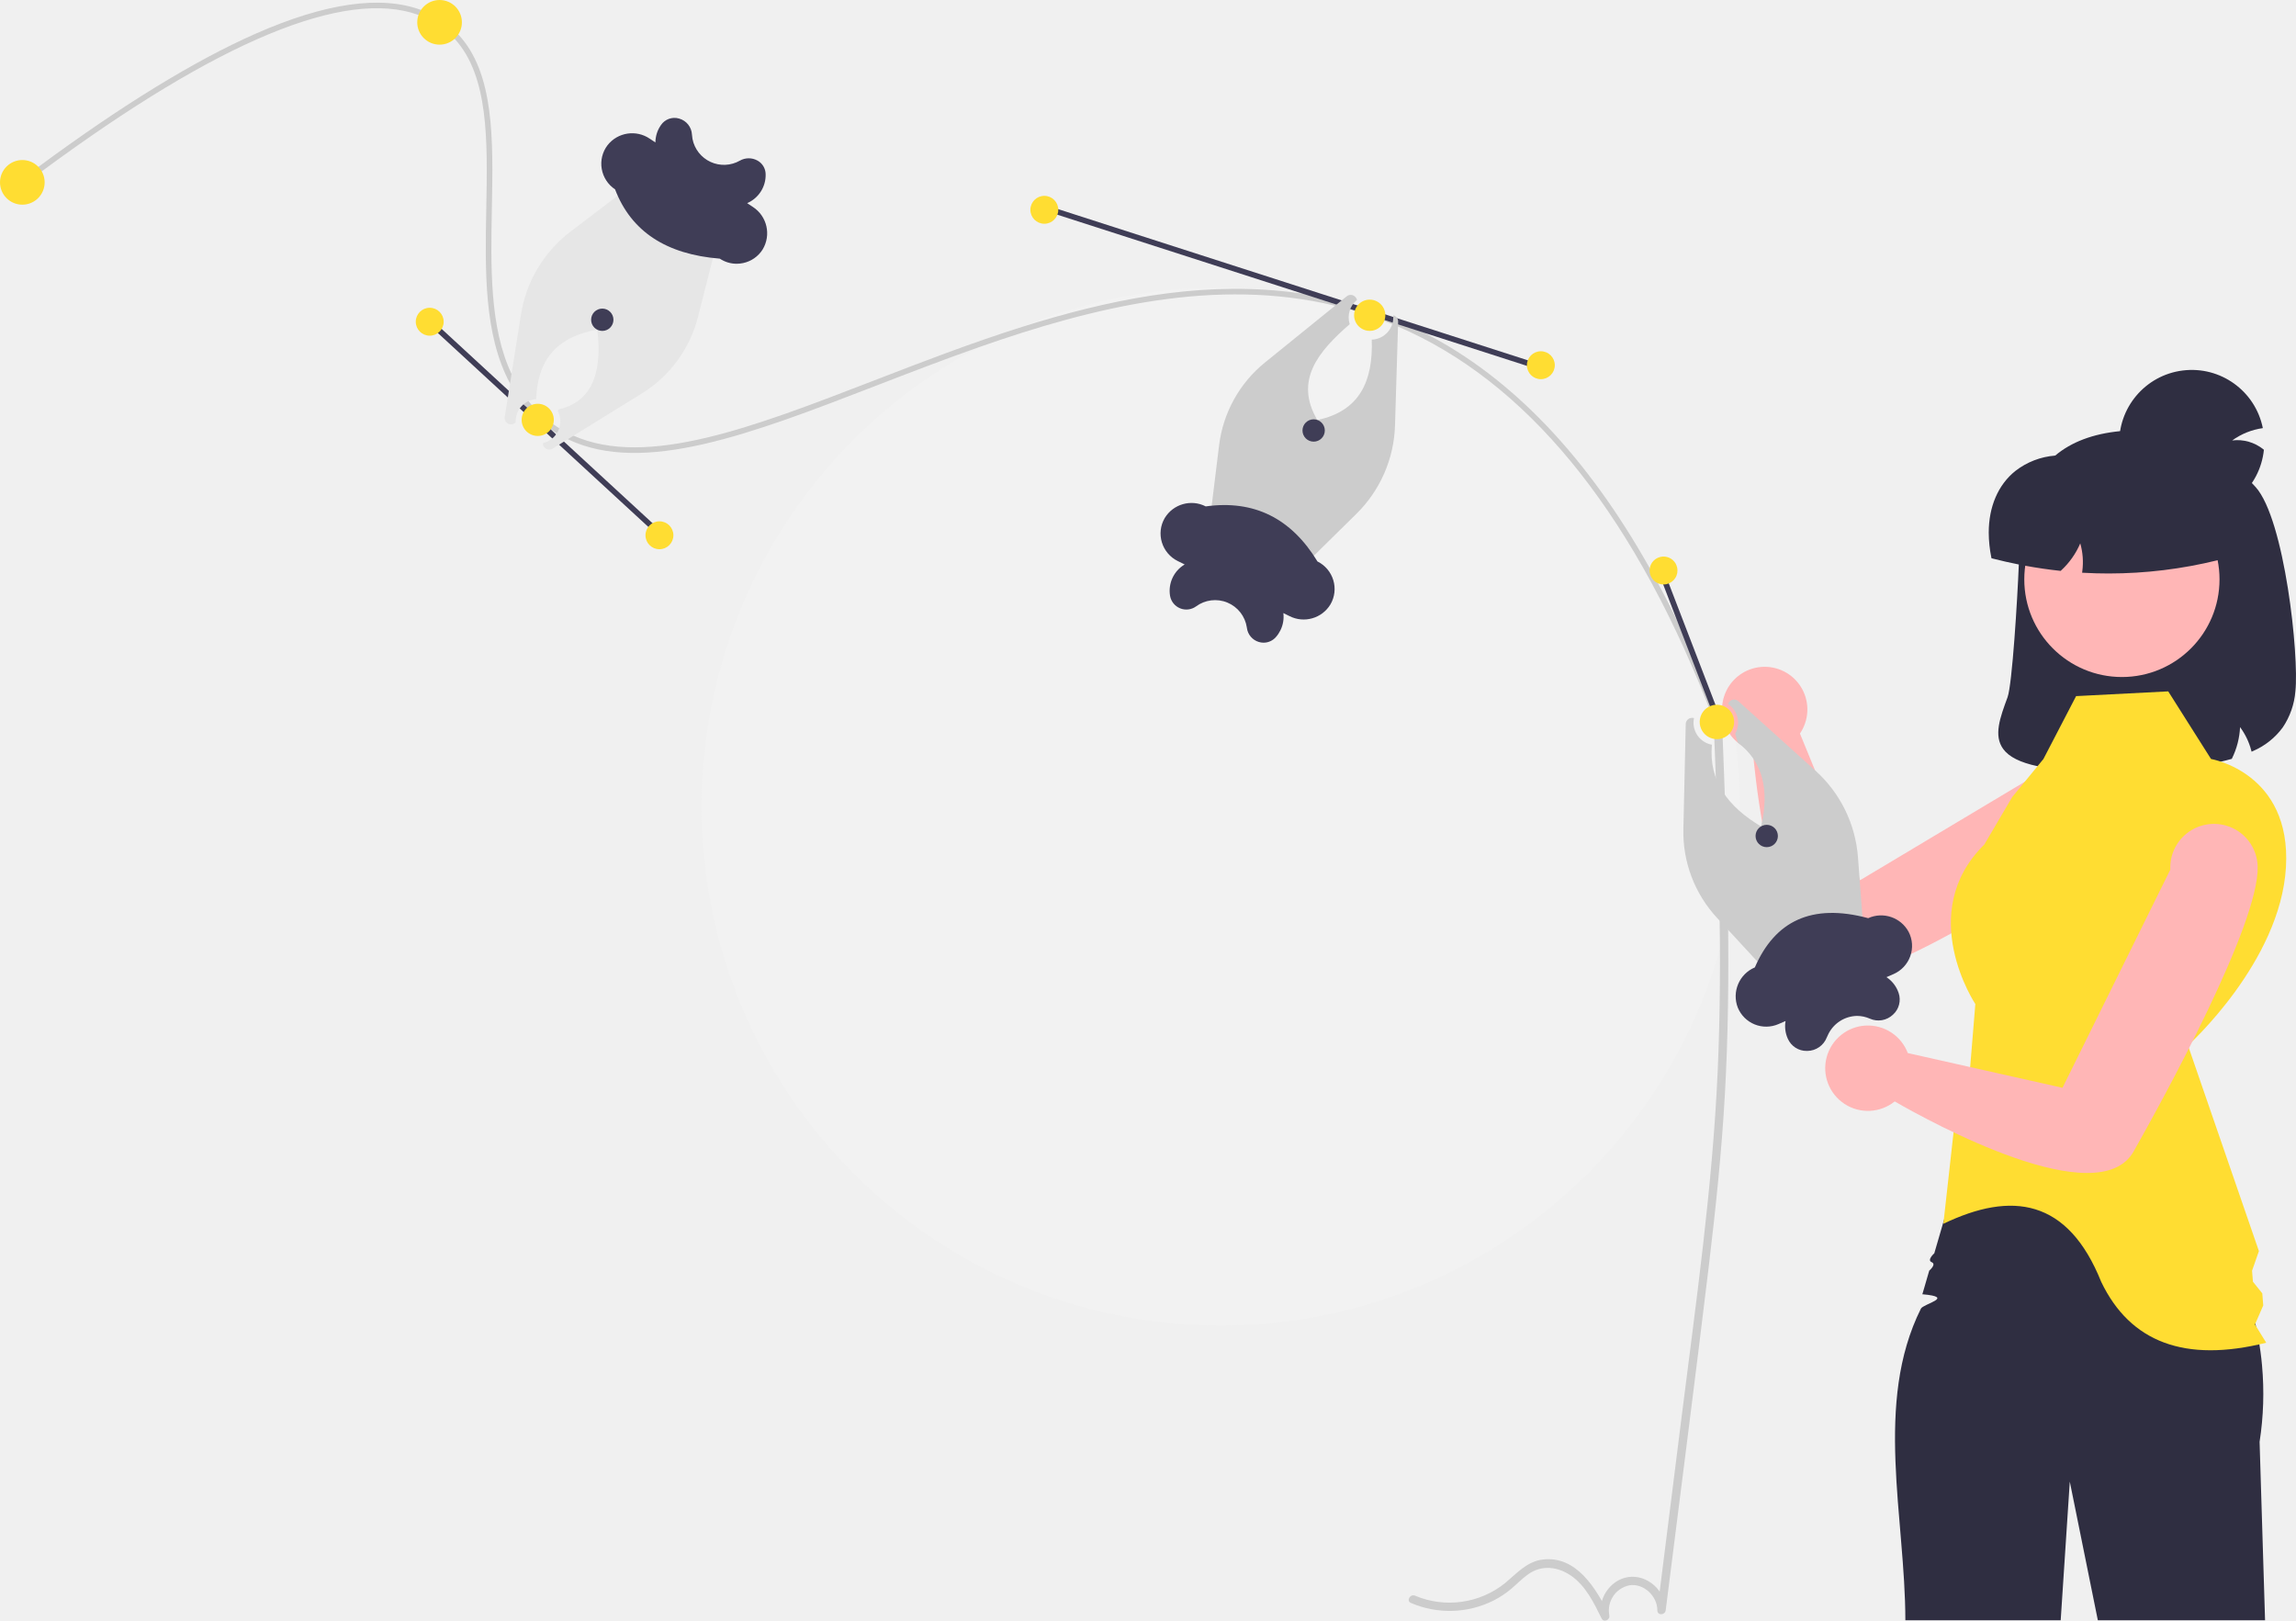
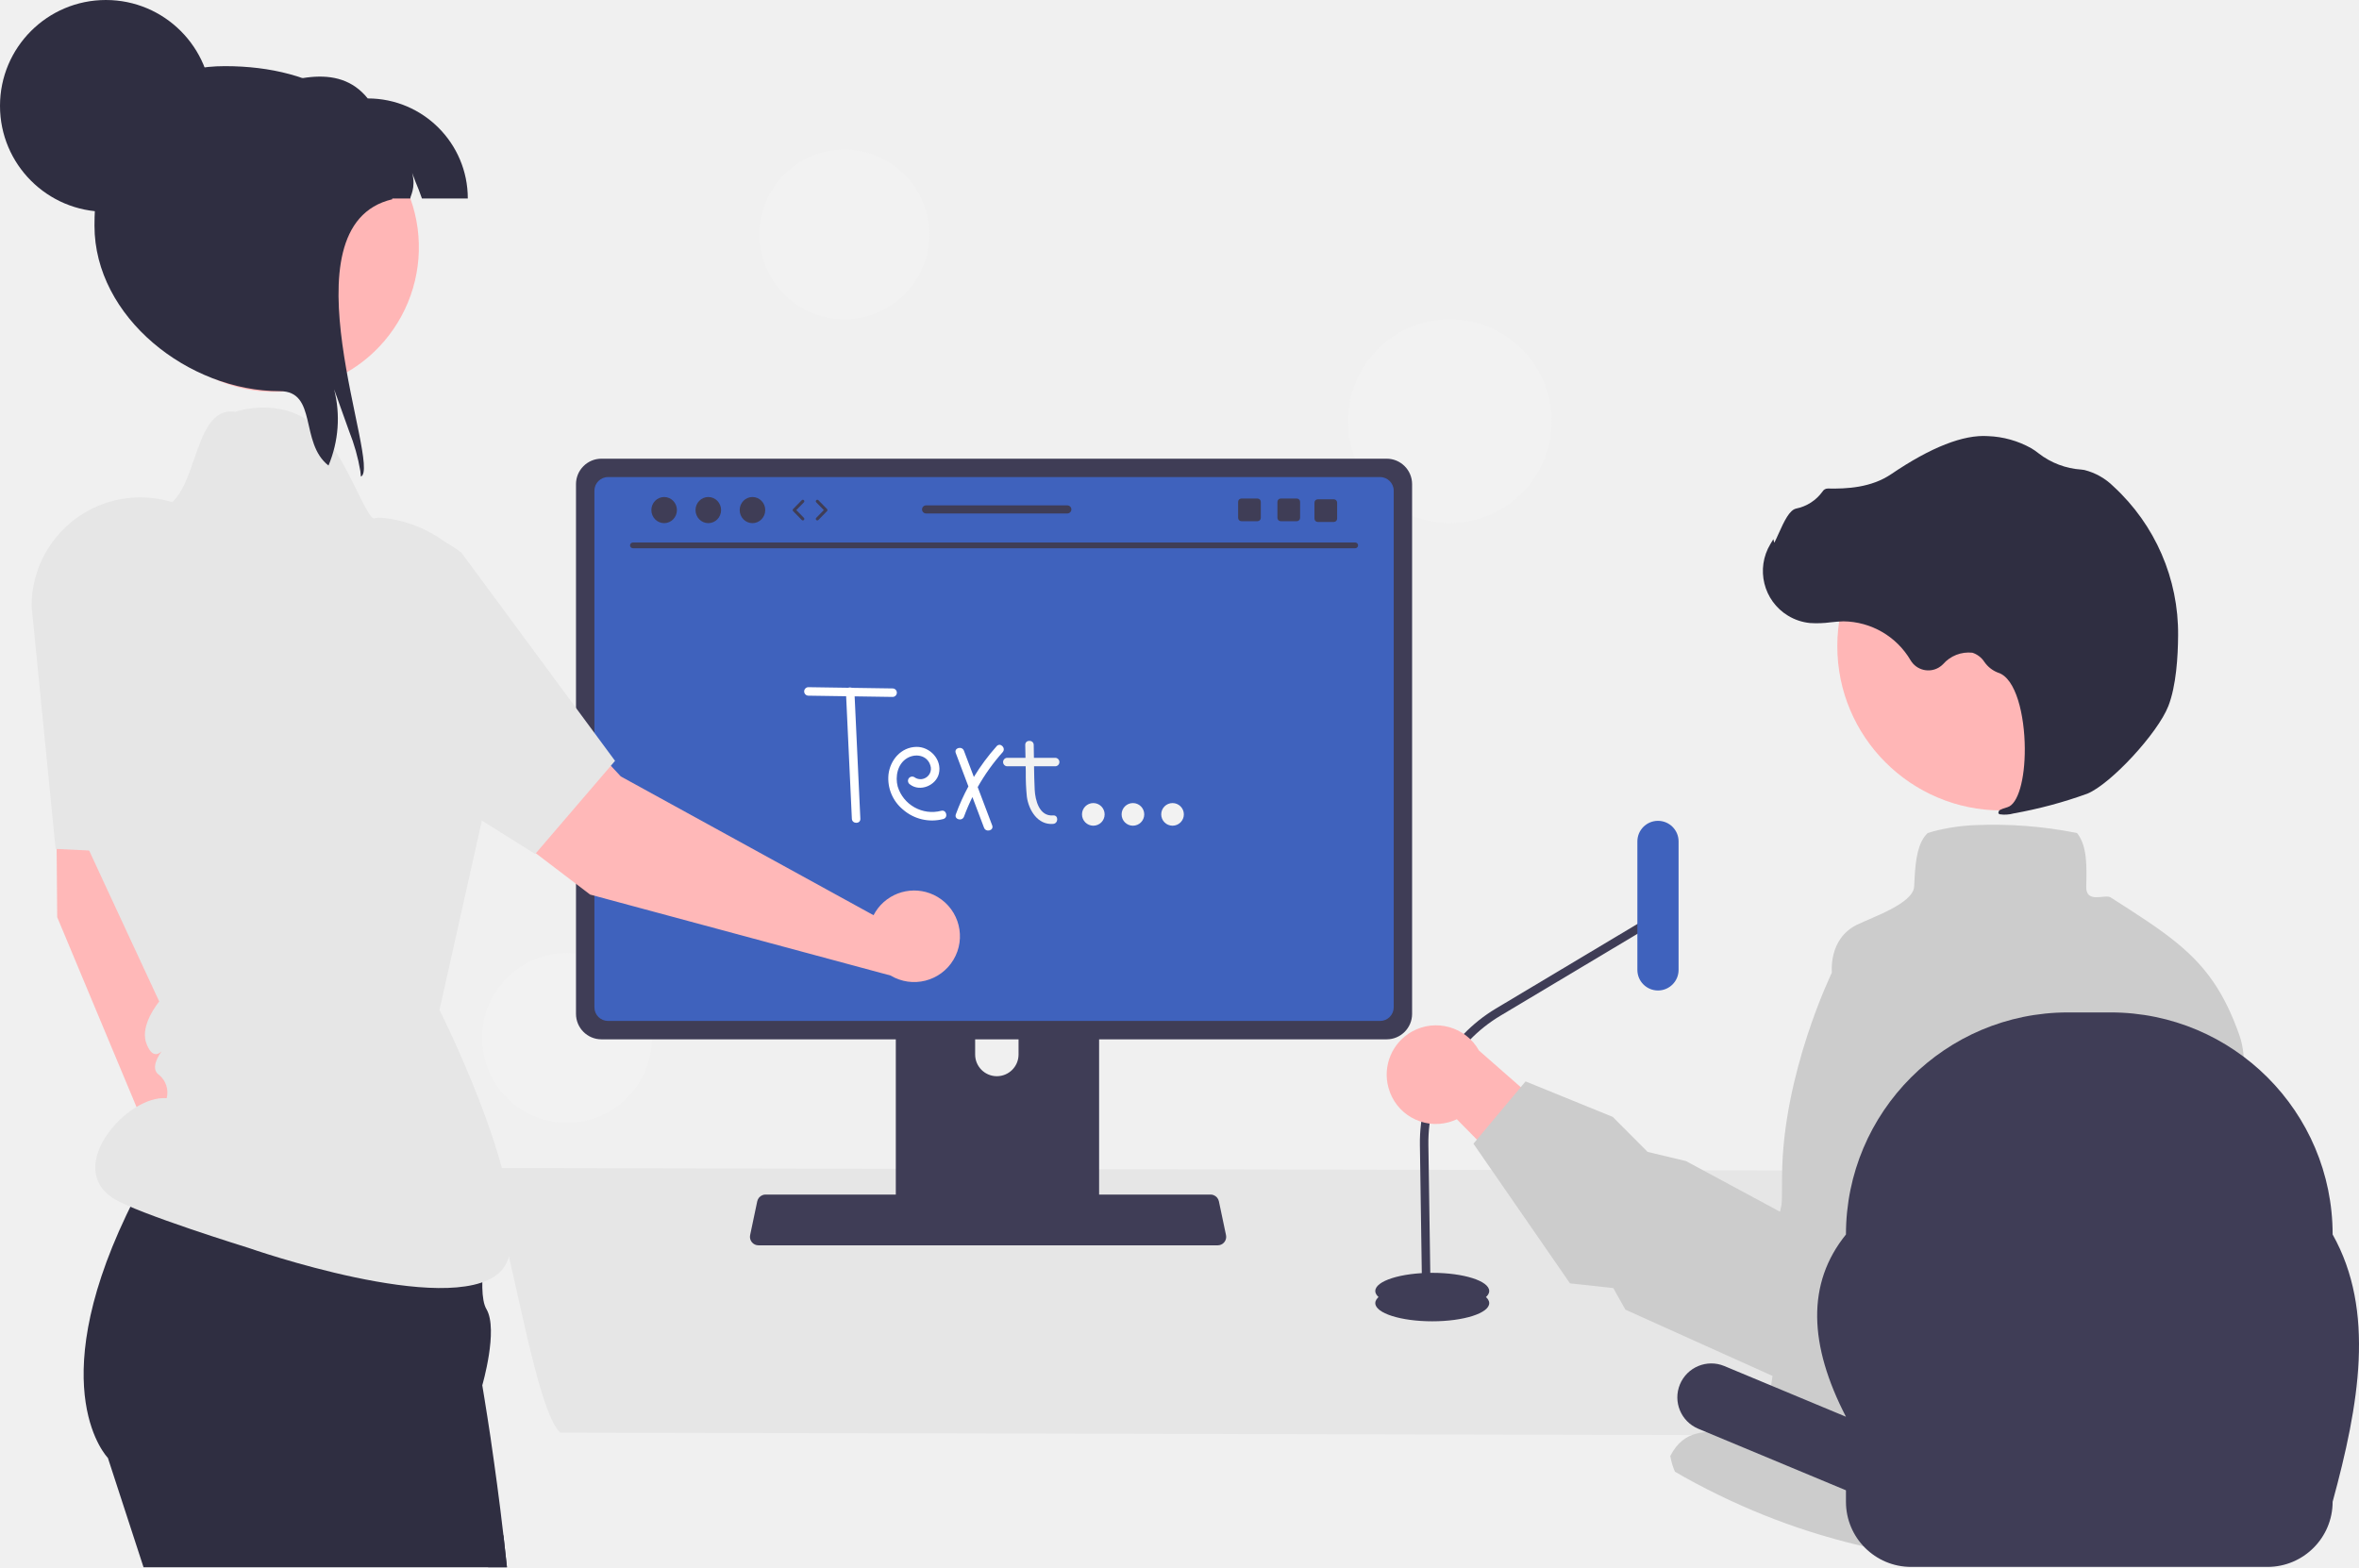
- <svg xmlns="http://www.w3.org/2000/svg" data-name="Layer 1" width="822.842" height="580.81" viewBox="0 0 822.842 580.81">
-   <path d="M812.055,448.637a186.535,186.535,0,0,1-5.05,43.22c-19.49,81.88-93.11,142.78-180.95,142.78-102.72,0-186-83.28-186-186A185.977,185.977,0,0,1,539.365,284.037c.01,0,.02-.01.03-.01q7.56-4.006,15.54-7.3a187.031,187.031,0,0,1,93.06-12.81c2.71.32,5.41.7,8.08,1.13q6.525,1.065,12.88,2.57,1.605.36,3.18.78c.21.05.41.11.62.16s.41.1.61.16h.01c.4.1.8.2,1.2.31.98.27,1.96.54,2.94.83q4.545,1.291,8.99,2.83c.47.16.93.32,1.4.48.24.09.47.17.71.26.25.08.49.17.74.26a184.001,184.001,0,0,1,19.5,8.35l-9.75-3.14c31.19,15.99,58.19,44.22,80.72,84.33a5.006,5.006,0,0,1,9.17-1.84,4.745,4.745,0,0,1,.35.67,5,5,0,0,1-2.6,6.58.498.498,0,0,1-.11.04l16.02,41.65a7.742,7.742,0,0,1,3.34.63,14.713,14.713,0,0,1,1.37-3.99c.32,1.38.62,2.77.91,4.17.1.52.21,1.03.3,1.55v.01q.825,4.125,1.44,8.33c.04.23.07.45.11.68v.01c.16,1.1.31,2.21.45,3.32q1.11,8.805,1.39,17.86C812.025,444.807,812.055,446.717,812.055,448.637Z" transform="translate(-188.5791 -159.5948)" fill="#f2f2f2" />
-   <path d="M802.769,419.308c1.622,41.519,3.247,83.105,1.373,124.645-1.86,41.252-7.729,82.209-12.871,123.143l-8.737,69.559h3c.009-6.879-6.55-12.933-13.471-11.869-6.617,1.018-11.09,8.089-9.631,14.504l2.742-1.156c-4.559-9.196-11.579-21.084-23.677-19.643-5.686.677-9.349,4.965-13.498,8.423a31.786,31.786,0,0,1-32.268,4.542c-1.753-.762-3.282,1.822-1.514,2.59a35.124,35.124,0,0,0,29.502-.801,32.89,32.89,0,0,0,6.401-4.21c2.078-1.732,3.946-3.735,6.166-5.293,4.828-3.39,10.497-2.736,15.246.489,5.329,3.619,8.278,9.82,11.052,15.416.782,1.577,3.105.442,2.742-1.156a9.216,9.216,0,0,1,7.117-10.746c5.163-.875,10.099,3.844,10.092,8.909-.003,1.986,2.766,1.859,3,0,5.184-41.273,10.559-82.527,15.506-123.829,2.439-20.363,4.576-40.771,5.718-61.253,1.157-20.743,1.385-41.528,1.125-62.299-.293-23.333-1.203-46.652-2.114-69.967-.075-1.924-3.076-1.934-3,0Z" transform="translate(-188.5791 -159.5948)" fill="#ccc" />
-   <path d="M942.955,458.867a549.218,549.218,0,0,1-55.05,35.2c-5.2,2.86-10.3,5.49-15.1,7.72-7.44,3.46-14.17,5.97-19.43,6.9l-.01.01c-.77.14-1.52.24-2.23.31-6.53.63-11.88-3.29-16.24-9.73-6.08-8.96-10.25-22.8-13.06-36.08-.561-2.62-1.061-5.21-1.51-7.74-2.1-11.69-3.15-22.03-3.58-26.91a15.159,15.159,0,0,1-5.42-2.85v-.01a9.05,9.05,0,0,1-.75-.65,14.623,14.623,0,0,1-1.51-1.64,15.116,15.116,0,0,1-3.35-9.53,15.238,15.238,0,0,1,1.65-6.9v-.01a15.293,15.293,0,1,1,26.28,15.52l5.39,13.16.01.01,15.979,38.98v.01l.17.41,59.03-35.29L922.465,434.827l1.59-.95A15.671,15.671,0,0,1,945.445,436.007h.01a15.717,15.717,0,0,1-2.5,22.86Z" transform="translate(-188.5791 -159.5948)" fill="#ffb6b6" />
-   <path d="M805.935,420.327l-1.87.7q-1.935-5.19-3.94-10.21C772.385,341.327,735.265,296.267,689.595,276.627c-.69-.3-1.38-.59-2.08-.87-.93-.39-1.87-.77-2.81-1.12-1.52-.6-3.06-1.16-4.6-1.69q-3.089-1.065-6.19-1.97c-.5-.15-1.01-.3-1.51-.43-1.79-.51-3.57-.98-5.36-1.39-42.73-10.23-86.49.43-127.65,14.87-.01,0-.02.01-.03.01-12.57,4.41-24.91,9.18-36.89,13.81-44.3,17.12-83.25,32.17-110.4,19.16-1.04-.49-2.06-1.03-3.06-1.61-1.08-.63-2.15-1.31-3.19-2.03-.13-.09-.26-.18-.38-.28-1.12-.8-2.22-1.66-3.29-2.58a45.649,45.649,0,0,1-4.47-4.42c-.27-.3-.54-.6-.8-.91-.05-.07-.11-.14-.16-.2a47.987,47.987,0,0,1-5.36-7.98c-9.38-17.4-8.94-40.4-8.51-62.8.46-24.24.91-47.29-11.35-60.7a30.456,30.456,0,0,0-5.94-5.06,33.041,33.041,0,0,0-6.99-3.48c-26.37-9.56-71.71,9.25-135.04,56.05-2.1,1.55-4.21,3.13-6.35,4.74l-1.21-1.6c2.14-1.61,4.26-3.2,6.36-4.75,29.95-22.12,56.12-38.16,77.9-47.75,24.9-10.97,44.77-13.81,59.23-8.49a35.115,35.115,0,0,1,7.2,3.6,33.53,33.53,0,0,1,6.16,5.18c12.96,13.92,12.5,37.5,12.03,62.29-.4,21.07-.82,42.68,7.05,59.37a47.314,47.314,0,0,0,6.62,10.41c.16.19.33.38.49.57a45.248,45.248,0,0,0,4.45,4.42c.93.81,1.89,1.56,2.87,2.27a39.833,39.833,0,0,0,3.55,2.31,41.251,41.251,0,0,0,4.24,2.16c26.39,11.64,64.44-3.07,107.63-19.76,17.12-6.62,34.94-13.5,53.18-19.25,30.31-9.56,61.78-15.99,93.06-12.81,2.5.24,5.01.56,7.51.95,4.51.68,9.01,1.57,13.5,2.7,1.05.26,2.09.54,3.13.83.41.1.81.22,1.22.34.4.11.81.22,1.21.34,2.06.61,4.13,1.27,6.19,1.98,1.75.61,3.5,1.25,5.23,1.92.63.25,1.27.5,1.91.77.57.23,1.15.47,1.72.71,3.2,1.36,6.37,2.83,9.49,4.44,31.19,15.99,58.19,44.22,80.72,84.33,1,1.78,2,3.59,2.98,5.43q3.465,6.435,6.77,13.26,6.555,13.47,12.51,28.44,1.364,3.39,2.68,6.87C805.155,418.257,805.545,419.287,805.935,420.327Z" transform="translate(-188.5791 -159.5948)" fill="#ccc" />
-   <circle cx="8.002" cy="65.351" r="8" fill="#ffdd32" />
-   <circle cx="157.535" cy="8.002" r="8" fill="#ffdd32" />
-   <rect x="383.404" y="256.559" width="2" height="113.719" transform="matrix(0.67755, -0.73548, 0.73548, 0.67755, -295.1392, 224.1903)" fill="#3f3d56" />
-   <circle cx="154.006" cy="115.299" r="5" fill="#ffdd32" />
-   <path d="M425.005,218.257,411.525,228.517l-18.45,14.05a46.373,46.373,0,0,0-17.8,29.79l-3.37,21.24-.54,3.4-.42,2.66-.37,2.38L369.465,309.007a2.294,2.294,0,0,0,3.931,1.947,7.971,7.971,0,0,1,7.344-8.335c.525-15.642,9.013-22.634,21.875-24.873l.13-.15-.09.18c2.057,17.201-3.125,26.098-13.92,28.56l-.27.554c.087.167.176.333.252.509a7.987,7.987,0,0,1-5.603,10.995,2.294,2.294,0,0,0,.07.622,2.317,2.317,0,0,0,3.44,1.36l2.31-1.43,1.77-1.09,1.37-.85,2.05-1.27,24.47-15.13a45.248,45.248,0,0,0,20.13-27.44l5.8-22.81,4.18-16.42Z" transform="translate(-188.5791 -159.5948)" fill="#e6e6e6" />
-   <circle cx="236.329" cy="191.83" r="5" fill="#ffdd32" />
-   <path d="M856.175,490.027l-1.15-15.39v-.01l-.58-7.73a46.39,46.39,0,0,0-15.28-31.15l-.12-.1-.01-.01-27.44-24.73a2.261,2.261,0,0,0-2.76-.25,2.186,2.186,0,0,0-.561.48,2.211,2.211,0,0,0-.416.764,7.981,7.981,0,0,1,2.584,10.65l.882,3.136v.01c9.155,6.836,11.387,17.131,8.41,30.03l.06.2-.1-.17c-11.761-6.995-18.794-16.207-17.6-29.279a7.985,7.985,0,0,1-6.42-9.532,2.19,2.19,0,0,0-.651-.099,2.06,2.06,0,0,0-.6.08,2.255,2.255,0,0,0-1.71,2.17l-.84,37.58a45.218,45.218,0,0,0,12.03,31.83l3.1,3.35,12.87,13.94L831.365,518.247l22-9.55.01-.01,4.06-1.76Z" transform="translate(-188.5791 -159.5948)" fill="#ccc" />
-   <circle cx="192.713" cy="150.47" r="5.763" fill="#ffdd32" />
-   <circle cx="215.849" cy="114.593" r="4" fill="#3f3d56" />
-   <polygon points="616.666 257.452 616.186 257.632 614.796 258.172 612.056 251.052 601.016 222.362 600.996 222.322 596.056 209.462 596.046 209.462 594.466 205.342 596.336 204.622 598.056 209.082 614.076 250.732 616.666 257.452" fill="#3f3d56" />
-   <path d="M786.745,368.637a.498.498,0,0,1-.11.04,5.035,5.035,0,0,1-2,.38h-.01a5.129,5.129,0,0,1-1.82-.4,5.005,5.005,0,0,1-2.63-2.61,4.942,4.942,0,0,1-.35-2.82,5.006,5.006,0,0,1,9.17-1.84,4.745,4.745,0,0,1,.35.67A5,5,0,0,1,786.745,368.637Z" transform="translate(-188.5791 -159.5948)" fill="#ffdd32" />
-   <path d="M809.506,420.848a.287.287,0,0,1-.039.085v.008a5.806,5.806,0,0,1-.817,1.295,6.138,6.138,0,0,1-2.305,1.743,6.2,6.2,0,0,1-3.161.478v-.008a6.154,6.154,0,0,1-4.95-3.67,6.067,6.067,0,0,1-.409-3.593,6.141,6.141,0,0,1,3.601-4.518c.108-.046.224-.093.331-.131.131-.046.262-.093.393-.131a6.421,6.421,0,0,1,1.118-.224,4.287,4.287,0,0,1,.439-.023,5.97,5.97,0,0,1,2.575.486,6.241,6.241,0,0,1,1.403.817v.008a5.173,5.173,0,0,1,.586.509v.008a6.275,6.275,0,0,1,1.272,1.881A6.12,6.12,0,0,1,809.506,420.848Z" transform="translate(-188.5791 -159.5948)" fill="#ffdd32" />
-   <circle cx="633.161" cy="299.6" r="4" fill="#3f3d56" />
-   <polygon points="552.916 130.852 552.306 132.752 547.216 131.112 520.276 122.442 510.526 119.302 501.036 116.252 499.086 115.622 496.336 114.732 485.396 111.212 483.906 110.742 478.976 109.152 467.496 105.452 466.926 105.272 378.945 76.952 373.566 75.222 374.176 73.322 379.266 74.962 480.826 107.652 484.896 108.962 486.036 109.322 488.936 110.262 497.846 113.122 499.326 113.602 500.746 114.062 547.536 129.122 552.916 130.852" fill="#3f3d56" />
-   <path d="M689.615,274.457a2.188,2.188,0,0,0-.26-.77l-.03-.03a2.23,2.23,0,0,0-1.27-1.01.599.599,0,0,0-.18-.04h-.002a7.981,7.981,0,0,1-7.684,8.705l-.004.006c.534,14.78-4.298,25.598-19.46,28.79l-.12.17.06-.19c-8.308-14.153.343-24.53,11.627-34.32a8,8,0,0,1,2.604-8.672l-0-.008a2.286,2.286,0,0,0-.94-1.38,2.252,2.252,0,0,0-2.76.09l-1.79,1.45-.4.32-.05.05-1.4,1.13-.51.41-25.07,20.3a45.231,45.231,0,0,0-16.5,29.75L622.605,342.577l-2.07,16.82,25.49,12.56,12.08-11.89,16.52-16.27a46.377,46.377,0,0,0,13.9-31.8l1.07-35.37.02-.78.03-.94A3.187,3.187,0,0,0,689.615,274.457Z" transform="translate(-188.5791 -159.5948)" fill="#ccc" />
-   <circle cx="374.27" cy="75.188" r="5" fill="#ffdd32" />
-   <circle cx="552.211" cy="130.884" r="5" fill="#ffdd32" />
-   <circle cx="470.787" cy="154.274" r="4" fill="#3f3d56" />
-   <path d="M996.965,334.157c-.45-.5-.9-.98-1.36-1.46C984.295,320.807,969.515,313.757,955.715,313.757q-3.84,0-7.35.35-14.535,1.425-23.25,8.76-12.87,10.83-12.9,34.39c0,.87-.05,2.49-.13,4.64-.51,12.53-2.37,43.06-4.04,47.58-2.71,7.36-5.06,13.72-1.56,18.53,2.04,2.81,6.05,4.85,12.31,6.17,1.15.25,2.37.47,3.67.65a139.91,139.91,0,0,0,20.27,1.2c.89,0,1.78,0,2.71-.02h.01c3.21-.02,6.64-.11,10.28-.25,8.51-.33,19.18-1,28.76-3.21h.01c1.25-.28,2.48-.6,3.68-.94l.22-.06.1-.2a28.291,28.291,0,0,0,2.87-11.17,24.5,24.5,0,0,1,3.98,8.24l.15.57.54-.25a25.871,25.871,0,0,0,10.62-8.44,27.051,27.051,0,0,0,4.54-12.99C1012.575,394.687,1007.385,345.777,996.965,334.157Z" transform="translate(-188.5791 -159.5948)" fill="#2f2e41" />
-   <path d="M1000.333,740.254h-59.93l-10.05-49.69-3.26,49.69h-55.67c-.029-36.827-11.285-77.843,5.572-111.671.877-1.76,12.481-4.14.518-5.159l.69-2.35,1.09-3.76.69-2.36s2.696-2.254.879-3.019.926-3.179.926-3.179l9.715-33.363.91-3.14h69.37a101.545,101.545,0,0,1,11.01,12.16c1.13,1.44,2.31,3,3.52,4.68.84,1.19,1.71,2.44,2.58,3.75a125.997,125.997,0,0,1,17.1,37.6v.01q.915,3.435,1.62,7.03v.01c.42,2.13.79,4.29,1.08,6.5.22,1.61.41,3.24.55,4.89a112.103,112.103,0,0,1-.87,27.42Z" transform="translate(-188.5791 -159.5948)" fill="#2f2e41" />
-   <path d="M932.614,409.065l33.016-1.701,15.335,24.231s28.853,4.824,26.853,38.824-35.106,63.835-35.106,63.835l25.415,73.706L995.67,614.983l.315,3.943,3.353,4.176.345,4.319-2.971,6.833,4.04,6.543c-29.084,7.26-48.709-.128-59.125-21.781-11.938-29.795-32.044-32.636-56.583-20.845l3.668-32.917,4.531-6.076-2.531-7.924,3.805-7.622,1.984-24.211s-21.704-32.607,3.212-57.167l10-17,11.189-13.651Z" transform="translate(-188.5791 -159.5948)" fill="#ffdd32" />
-   <circle cx="760.449" cy="207.644" r="34.984" fill="#ffb6b6" />
-   <path d="M972.015,323.757h-34.25a40.207,40.207,0,0,0-12.65-.89,26.552,26.552,0,0,0-14.3,5.53c-6.13,4.92-9.51,12.76-9.51,22.08a45.714,45.714,0,0,0,.92,8.87l.06.31.3.08q4.739,1.215,9.5,2.16c.76.15,1.53.3,2.3.44,4.16.77,8.32,1.38,12.45,1.82l.229.03.17-.15a28.326,28.326,0,0,0,6.87-9.71,24.425,24.425,0,0,1,.73,9.97l-.07.54.54.03q4.515.255,9.04.25a163.34,163.34,0,0,0,38.99-4.75c.84-.2,1.67-.41,2.5-.63l.38-.1V337.957A14.216,14.216,0,0,0,972.015,323.757Z" transform="translate(-188.5791 -159.5948)" fill="#2f2e41" />
-   <path d="M999.915,320.791a25.99,25.99,0,1,1-.38-7.77,24.673,24.673,0,0,0-10.99,4.42,14.92,14.92,0,0,1,11.19,3.19C999.795,320.681,999.855,320.731,999.915,320.791Z" transform="translate(-188.5791 -159.5948)" fill="#2f2e41" />
-   <path d="M452.577,254.117a10.913,10.913,0,0,1-6.045-1.831c-19.193-1.529-31.763-9.744-37.527-24.833a11.042,11.042,0,0,1-4.774-7.332,10.914,10.914,0,0,1,2.095-8.509,11.212,11.212,0,0,1,15.121-2.308l2.024,1.34a10.862,10.862,0,0,1,1.821-5.99l.144-.212a5.835,5.835,0,0,1,6.523-2.358,6.291,6.291,0,0,1,4.607,5.774,12.042,12.042,0,0,0,.188,1.523,11.493,11.493,0,0,0,16.971,7.789,6.429,6.429,0,0,1,6.274-.057,5.646,5.646,0,0,1,2.969,4.815,10.974,10.974,0,0,1-6.619,10.472l2.034,1.347a11.234,11.234,0,0,1,3.505,15.264,10.923,10.923,0,0,1-6.992,4.859A11.084,11.084,0,0,1,452.577,254.117Z" transform="translate(-188.5791 -159.5948)" fill="#3f3d56" />
-   <path d="M641.437,389.918a5.936,5.936,0,0,1-1.74-.263,6.05,6.05,0,0,1-4.257-5.058l-.019-.135a11.498,11.498,0,0,0-18.212-7.54,5.926,5.926,0,0,1-9.301-3.774,10.977,10.977,0,0,1,5.235-11.267l-2.5-1.232a11.038,11.038,0,0,1-5.662-6.668,10.915,10.915,0,0,1,1.002-8.707,11.209,11.209,0,0,1,14.708-4.199c17.385-2.414,30.666,4.311,40.042,19.732a11.039,11.039,0,0,1,5.663,6.668,10.915,10.915,0,0,1-1.003,8.706,11.21,11.21,0,0,1-14.707,4.2l-2.178-1.073a10.852,10.852,0,0,1-1.049,6.172,10.982,10.982,0,0,1-1.633,2.437A5.848,5.848,0,0,1,641.437,389.918Z" transform="translate(-188.5791 -159.5948)" fill="#3f3d56" />
-   <path d="M836.094,536.223a7.334,7.334,0,0,1-6.787-4.355l-.067-.151a10.855,10.855,0,0,1-.753-6.217l-2.557,1.111a11.001,11.001,0,0,1-14.553-5.896,11.236,11.236,0,0,1,6.104-14.422c7.163-16.539,20.293-23.108,40.623-17.652a11.217,11.217,0,0,1,14.489,4.9h0a10.913,10.913,0,0,1,.584,8.743,11.044,11.044,0,0,1-5.976,6.391l-2.556,1.11a10.858,10.858,0,0,1,4.03,4.791q.184.423.33.853a7.304,7.304,0,0,1-2.052,7.826,7.579,7.579,0,0,1-8.282,1.39,11.379,11.379,0,0,0-4.564-.974h-.057A11.725,11.725,0,0,0,843.88,530.068a11.869,11.869,0,0,0-.604,1.294,7.589,7.589,0,0,1-6.982,4.859C836.227,536.222,836.16,536.223,836.094,536.223Z" transform="translate(-188.5791 -159.5948)" fill="#3f3d56" />
-   <path d="M986.385,455.473A15.666,15.666,0,0,0,966.377,471.25l-38.638,78.185-55.437-12.448a15.297,15.297,0,1,0-4.7,17.334c13.188,7.594,72.962,40.353,85.647,17.895,10.663-18.877,45.048-81.415,44.437-102.149A15.668,15.668,0,0,0,986.385,455.473Z" transform="translate(-188.5791 -159.5948)" fill="#ffb6b6" />
-   <circle cx="490.881" cy="112.98" r="5.595" fill="#ffdd32" />
+ <svg xmlns="http://www.w3.org/2000/svg" width="833.723" height="554" viewBox="0 0 833.723 554">
+   <circle cx="512.401" cy="148.87" r="36" fill="#f2f2f2" />
+   <circle cx="298.401" cy="82.87" r="30" fill="#f2f2f2" />
+   <circle cx="200.401" cy="366.87" r="30" fill="#f2f2f2" />
+   <path d="M169.909,412.87c8.69,10.3,18.09,84.556,28.12,93.536l470.58,1c10.03-8.98,19.43-83.236,28.12-93.536l-526.82-1Z" fill="#e6e6e6" />
+   <path d="M316.599,325.646v102.56h71.85v-102.56c.003-1.514-.983-2.853-2.43-3.3-.332-.11-.68-.164-1.03-.16h-64.92c-1.913-.004-3.466,1.544-3.47,3.457v.003Zm28.04,35.24c.039-4.236,3.505-7.638,7.741-7.599,4.181,.039,7.561,3.418,7.599,7.599v11.9c-.02,4.236-3.47,7.654-7.706,7.634-4.208-.02-7.614-3.426-7.634-7.634v-11.9Z" fill="#3f3d56" />
+   <path d="M203.569,171.126v187.26c.004,4.969,4.031,8.996,9,9H490.069c4.969-.004,8.996-4.031,9-9V171.126c-.012-4.964-4.036-8.984-9-8.99H212.569c-4.964,.006-8.988,4.026-9,8.99Z" fill="#3f3d56" />
+   <path d="M210.079,173.456v182.62c.005,2.655,2.155,4.805,4.81,4.81H487.759c2.655-.005,4.805-2.155,4.81-4.81V173.456c-0-2.658-2.152-4.814-4.81-4.82H214.889c-2.658,.006-4.81,2.162-4.81,4.82Z" fill="#3f62bd" />
+   <path d="M265.719,439.086c.563,.706,1.418,1.115,2.32,1.11h162.34c1.65-.002,2.986-1.341,2.984-2.991-0-.205-.022-.409-.064-.609l-2.52-11.97c-.212-.992-.912-1.809-1.86-2.17-.338-.133-.697-.2-1.06-.2h-157.31c-.363-0-.722,.068-1.06,.2-.948,.361-1.648,1.178-1.86,2.17l-2.52,11.97c-.182,.88,.042,1.794,.61,2.49Z" fill="#3f3d56" />
+   <path d="M223.662,193.792h255.323c.561-.012,1.005-.477,.993-1.037-.012-.544-.45-.981-.993-.993H223.662c-.561,.012-1.005,.477-.993,1.037,.012,.544,.45,.981,.993,.993Z" fill="#3f3d56" />
+   <path d="M795.943,392.196c-.02-.05-.03-.09-.05-.13-.386-1.04-.837-2.056-1.35-3.04-2.91-5.47,.17-13.87-3.11-23.15-5.3-15.04-11.76-23.91-21.23-31.86-.28-.24-.56-.47-.85-.71l-.01-.01c-6.32-5.19-13.94-10.04-23.4-16.08-1.97-1.26-8.78,2.38-8.62-3.86,.18-6.93,.37-14.11-3.03-18.59l-.22-.29-.35-.09c-11.657-2.306-23.547-3.222-35.42-2.73h-.01c-5.041,.187-10.047,.922-14.93,2.19-.36,.1-.72,.2-1.07,.32-.27,.07-.54,.16-.81,.25l-.22,.08-.17,.16c-3.29,3.29-4.05,9.19-4.41,15.34v.01c-.07,1.12-.13,2.24-.18,3.36-.28,5.98-14.71,10.81-20.21,13.52-10.33,5.1-8.772,16.984-8.892,16.984,0,0-17.368,35.656-17.578,71.766-.01,2.01-.023,4.03-.04,6.06-.12,16.82-.44,33.93-1.7,49.52-.55,6.7-1.26,13.11-2.21,19.1-4.62,29.17-25.55,4.95-35.56,24.36,.329,1.909,.883,3.772,1.65,5.55,1.15,.68,2.33,1.34,3.5,2,5.19,2.89,10.477,5.587,15.86,8.09,.3,.14,.6,.28,.9,.41,9.874,4.569,20.052,8.451,30.46,11.62,2.03,.62,4.06,1.21,6.11,1.77,18.134,5.006,36.806,7.803,55.61,8.33,.076-.009,.153-.012,.23-.01,22.239-.615,44.332-3.799,65.84-9.49,.3-.08,.6-.16,.9-.24,1.41-.38,2.81-.76,4.21-1.16,12.378-3.522,24.505-7.872,36.3-13.02,.012,.439,.055,.877,.13,1.31,.01,.141,.03,.282,.06,.42,.02-.16,.04-.32,.05-.48,.06-.47,.11-.95,.16-1.43,6.12-59.68-6.59-110.35-16.34-136.15Z" fill="#ccc" />
+   <circle cx="707.419" cy="228.403" r="58.071" fill="#ffb6b6" />
+   <path d="M711.718,287.52c8.854-1.582,17.556-3.917,26.012-6.98,8.303-3.442,24.882-21.382,28.612-30.961h0c2.771-7.117,3.405-17.511,3.449-24.976,.187-19.993-8.113-39.127-22.837-52.652-2.85-2.836-6.413-4.848-10.313-5.825-.341-.062-.688-.108-1.036-.138-5.475-.356-10.718-2.34-15.057-5.697-.848-.685-1.744-1.308-2.682-1.864-4.672-2.605-9.895-4.066-15.24-4.266-8.683-.601-20.198,3.918-34.226,13.437-7.047,4.783-15.686,5.232-22.427,5.088-.766,.001-1.474,.409-1.859,1.071-2.248,3.119-5.594,5.272-9.365,6.025-2.292,.552-4.094,4.225-6.212,8.97-.481,1.077-1.041,2.334-1.47,3.116l-.327-1.278-1.027,1.696c-5.283,8.725-2.492,20.081,6.234,25.364,2.345,1.42,4.977,2.3,7.704,2.576,2.446,.166,4.902,.081,7.331-.252,1.481-.153,3.012-.31,4.504-.341,9.794,.094,18.818,5.326,23.765,13.779,2.056,3.456,6.525,4.591,9.981,2.535,.543-.323,1.041-.715,1.483-1.167,2.587-2.969,6.464-4.484,10.379-4.056,1.742,.568,3.236,1.717,4.231,3.255,1.176,1.701,2.833,3.012,4.758,3.768,6.447,1.879,9.457,15.181,9.526,26.746,.066,11.147-2.428,19.706-6.065,20.814-2.8,.852-3.087,1.119-3.196,1.665l-.097,.488,.403,.361c1.69,.265,3.417,.162,5.063-.302Z" fill="#2f2e41" />
+   <ellipse cx="506.191" cy="460.631" rx="20.132" ry="6.425" fill="#3f3d56" />
+   <ellipse cx="506.191" cy="456.347" rx="20.132" ry="6.425" fill="#3f3d56" />
+   <path d="M502.651,460.653l3-.045-.828-56.019c-.245-18.601,9.417-35.93,25.369-45.5l57.259-34.226-1.539-2.575-57.259,34.227c-16.871,10.121-27.089,28.447-26.83,48.119l.828,56.019Z" fill="#3f3d56" />
+   <path d="M585.966,350.117h0c-4.022,0-7.282-3.26-7.282-7.282v-45.405c0-4.022,3.26-7.282,7.282-7.282h-0c4.022,0,7.282,3.26,7.282,7.282v45.405c0,4.022-3.26,7.282-7.282,7.282Z" fill="#3f62bd" />
+   <path d="M490.737,384.553c2.523,9.229,12.05,14.666,21.279,12.142,.984-.269,1.942-.624,2.864-1.062l43.183,43.879,6.682-31.286-42.032-36.872c-4.692-8.398-15.304-11.401-23.702-6.709-7.027,3.927-10.448,12.157-8.275,19.907h0Z" fill="#ffb6b6" />
+   <path d="M716.301,338.735l-.274-.153-31.487-10.828c-8.086-2.781-16.978-1.955-24.414,2.267-1.707,.966-3.312,2.101-4.791,3.388l-.01,.001c-4.934,4.262-8.333,10.025-9.678,16.405l-16.538,78.518-33.252-17.92-13.55-3.236-12.334-12.378-30.801-12.541-1.71,2.041-15.498,18.525-1.217,1.456,34.125,49.37,15.296,1.665,4.285,7.623,.303,.139,12.54,5.652,53.482,24.095,25.899-19.821,4.053-3.111c33.506-31.043,49.169-56.014,55.708-75.034,3.461-10.047,4.372-18.418,4.029-25.167-1.065-20.858-13.634-30.556-14.166-30.955Z" fill="#ccc" />
+   <path d="M745.901,357.87h-15c-43.354,0-78.5,35.146-78.5,78.5v0c-13.993,17.304-13.136,39.033,0,64.42l-42.995-17.925c-6.123-2.537-13.143,.37-15.68,6.492-2.529,6.104,.352,13.104,6.445,15.66l52.231,21.775v4.054c0,12.716,10.308,23.024,23.024,23.024h125.953c12.716,0,23.024-10.308,23.024-23.024,9.338-34.258,15.182-67.481,0-94.477-0-43.354-35.146-78.5-78.5-78.5Z" fill="#3f3d56" />
+   <circle cx="386.401" cy="287.87" r="4" fill="#f2f2f2" />
+   <circle cx="400.401" cy="287.87" r="4" fill="#f2f2f2" />
+   <circle cx="414.401" cy="287.87" r="4" fill="#f2f2f2" />
+   <path d="M285.661,245.905l29.857,.445c.828-.029,1.477-.724,1.448-1.552-.027-.788-.66-1.421-1.448-1.448l-29.857-.445c-.828,.029-1.477,.724-1.448,1.552,.027,.788,.66,1.421,1.448,1.448Z" fill="#fff" />
+   <path d="M321.633,277.301c3.533,2.727,9.213,.341,10.199-3.872,1.149-4.909-3.138-9.529-8.004-9.422-5.411,.118-9.236,4.67-9.822,9.792-.459,4.723,1.467,9.364,5.136,12.375,3.902,3.414,9.247,4.663,14.257,3.331,1.848-.545,1.061-3.441-.797-2.893-6.586,1.698-13.342-2.086-15.334-8.589-.941-3.538-.052-7.957,3.246-9.982,2.964-1.82,7.161-1.159,8.291,2.487,.671,1.92-.342,4.021-2.262,4.691-1.146,.401-2.416,.21-3.395-.509-.716-.413-1.631-.173-2.052,.538-.397,.718-.161,1.622,.538,2.052v0Z" fill="#fff" />
+   <path d="M352.241,263.763c-3.012,3.372-5.709,7.012-8.058,10.876l-3.506-9.266c-.677-1.789-3.578-1.013-2.893,.798,1.49,3.939,2.98,7.877,4.47,11.816-1.716,3.175-3.199,6.47-4.439,9.859-.664,1.816,2.235,2.599,2.893,.797,.865-2.352,1.855-4.655,2.967-6.9,1.365,3.608,2.73,7.216,4.095,10.824,.677,1.789,3.578,1.013,2.893-.798-1.708-4.515-3.416-9.03-5.124-13.545,2.489-4.418,5.447-8.555,8.823-12.34,1.284-1.435-.831-3.564-2.121-2.121Z" fill="#fff" />
+   <path d="M298.969,244.44l2.098,44.967c.09,1.922,3.09,1.933,3,0l-2.098-44.967c-.09-1.922-3.09-1.933-3,0v-0Z" fill="#fff" />
+   <path d="M372.968,267.87h-7.556c-.019-1.518-.039-3.036-.07-4.552-.039-1.928-3.039-1.934-3,0,.031,1.517,.061,3.035,.092,4.552h-6.474c-.828,.029-1.477,.724-1.448,1.552,.027,.788,.66,1.421,1.448,1.448h6.534c.013,.638,.026,1.275,.039,1.913-.042,2.951,.084,5.903,.379,8.84,.64,4.715,3.836,10.074,9.297,9.611,1.91-.162,1.927-3.163,0-3-4.928,.418-6.343-5.373-6.528-9.164-.133-2.729-.191-5.464-.23-8.2h7.517c.828-.029,1.476-.724,1.448-1.552-.028-.788-.66-1.42-1.448-1.448Z" fill="#f2f2f2" />
+   <path d="M78.671,407.591c-.972,.004-1.942,.096-2.897,.273l-15.902-100.666,15.93-96.91c2.187-13.302-6.823-25.858-20.125-28.045-12.004-1.974-23.629,5.194-27.257,16.805v0c-5.972,19.11-8.927,39.034-8.759,59.054l.556,66.091,42.392,101.502c1.062,8.873,9.116,15.205,17.99,14.143,8.873-1.062,15.205-9.116,14.143-17.99-.974-8.136-7.877-14.26-16.071-14.258v0Z" fill="#ffb8b8" />
+   <path d="M49.549,175.81c-21.188,.035-38.355,17.203-38.39,38.391l7.8,78.8,.7,7.06,.36,.021,27.39,1.36h.01l13.29,.659,2.28,.11,2.61-9.21,22.34-78.8c-.023-21.193-17.197-38.368-38.39-38.391Z" fill="#e6e6e6" />
+   <path d="M50.729,554l-12.6-38.66s-23.1-23.49,6.53-85.85c.65-1.38,1.33-2.771,2.04-4.19,1.24-2.49,2.567-5.044,3.98-7.66,2.14-3.8,4.31-7.729,6.76-11.79l2.24,.4,2.12,.37,7.25,1.28h.01l104.99,18.5s-1.93,8.619-2.97,17.869c-.83,7.591-1.1,15.271,.86,18.521,4.24,7.26-1.49,26.88-1.49,26.88,0,0,.32,1.9,.86,5.26v.011c.53,3.27,1.27,7.909,2.11,13.529,.04,.38,.09,.76,.15,1.141,1.33,9.1,2.92,20.59,4.34,32.939,.44,3.75,.86,7.58,1.26,11.45l-128.44-0Z" fill="#2f2e41" />
+   <path d="M20.803,196.193c2.636-7.271,8.796-12.698,16.341-14.397,5.504-1.565,11.231-2.191,16.943-1.852,16.72,.659,12.504-36.8,29.06-34.374,0,0,15.583-5.561,27.776,4.629,11.076,9.258,18.712,34.436,21.555,33.004,.604-.299,2.055-.267,4.085,.002,23.723,3.149,40.795,24.43,39.385,48.32l-1.205,20.422s8.518,12.823-3.842,35.46l-15.573,69.593s38.961,77.168,21,93-88.384-8.854-88.384-8.854c0,0-39.492-12.208-47.82-17.499-17.593-11.177,4.893-36.661,18.795-35.46,.748-2.964-.237-6.097-2.546-8.101-3.842-2.454,.463-8.009,.787-8.518-.37,.37-3.287,3.426-5.509-3.009s4.629-14.536,4.629-14.536l-19.35-41.663-15.23-32.914-1.852-3.796,3.177-20.479-.297-.615c-6.769-14.113-8.268-30.183-4.224-45.304,1.467-5.561,2.523-10.628,2.299-13.058Z" fill="#e6e6e6" />
+   <path d="M179.169,554h-6.68c1.85-3.97,3.68-7.82,5.42-11.45,.44,3.75,.86,7.58,1.26,11.45Z" fill="#2f2e41" />
+   <path d="M310.29,321.054c-.592,.771-1.113,1.594-1.558,2.458l-89.33-49.058-66.872-71.927c-9.179-9.873-24.623-10.435-34.495-1.256-8.909,8.283-10.359,21.861-3.4,31.839l0,0c11.453,16.421,25.398,30.956,41.33,43.08l52.597,40.023,106.209,28.624c7.666,4.593,17.604,2.101,22.196-5.565,4.593-7.666,2.101-17.604-5.565-22.196-7.03-4.211-16.097-2.503-21.112,3.978Z" fill="#ffb8b8" />
+   <path d="M189.374,301.609l26.518-30.933,1.477-1.73-54.318-73.611c-2.348-1.828-4.905-3.37-7.618-4.592l-.007-.007c-19.299-8.772-42.054-.238-50.826,19.061-7.364,16.201-2.626,35.338,11.445,46.232l15.853,9.941,57.237,35.91,.237-.272Z" fill="#e6e6e6" />
+   <path d="M141.78,111.909c-13.54,24.758-44.586,33.853-69.344,20.313-24.758-13.54-33.853-44.586-20.313-69.344,13.54-24.758,44.586-33.853,69.344-20.313,10.4,5.687,18.499,14.814,22.909,25.816,.234,.585,.444,1.169,.655,1.778,4.94,13.741,3.757,28.94-3.251,41.751Z" fill="#ffb6b6" />
+   <path d="M149.124,70.159c-2.199-6.152-1.24-2.947-3.462-9.075,1.45,5.426-.842,8.467-.632,9.075h-60.837V34.793c17.823-7.064,35.249-13.075,45.774,0,19.532,.001,35.365,15.834,35.366,35.366l-16.209-0Z" fill="#2f2e41" />
+   <path d="M127.558,168.466c-.047-.655-.117-1.333-.211-1.988-.817-4.805-2.142-9.509-3.953-14.034-1.754-4.935-3.532-9.894-5.309-14.829,2.289,8.959,1.591,18.42-1.988,26.945-10.268-7.999-3.789-26.29-17.215-26.29-32.278,0-65.492-26.173-65.492-58.475,0-32.278,13.847-56.416,46.125-56.416,32.302,0,58.498,14.782,59.13,47.061-39.763,9.356-3.579,94.753-11.087,98.027Z" fill="#2f2e41" />
+   <circle cx="37.424" cy="37.424" r="37.424" fill="#2f2e41" />
+   <ellipse cx="234.723" cy="180.304" rx="4.518" ry="4.619" fill="#3f3d56" />
+   <ellipse cx="250.331" cy="180.304" rx="4.518" ry="4.619" fill="#3f3d56" />
+   <ellipse cx="265.938" cy="180.304" rx="4.518" ry="4.619" fill="#3f3d56" />
+   <path d="M283.736,183.954c-.139,0-.277-.054-.382-.161l-3.049-3.116c-.203-.208-.203-.539,0-.747l3.049-3.116c.207-.211,.545-.214,.755-.008,.211,.206,.215,.545,.008,.755l-2.683,2.743,2.683,2.743c.206,.211,.203,.549-.008,.755-.104,.102-.239,.152-.374,.152Z" fill="#3f3d56" />
+   <path d="M288.858,183.954c-.135,0-.27-.051-.374-.152-.211-.206-.215-.544-.008-.755l2.683-2.743-2.683-2.743c-.206-.211-.203-.549,.008-.755,.211-.207,.549-.203,.755,.008l3.048,3.116c.203,.208,.203,.539,0,.747l-3.048,3.116c-.105,.107-.243,.161-.382,.161Z" fill="#3f3d56" />
+   <path d="M458.311,176.22h-5.669c-.646,0-1.17,.524-1.17,1.17v5.674c0,.646,.524,1.17,1.17,1.17h5.669c.646,0,1.175-.524,1.175-1.17v-5.674c0-.646-.529-1.17-1.175-1.17Z" fill="#3f3d56" />
+   <path d="M444.42,176.22h-5.669c-.646,0-1.17,.524-1.17,1.17v5.674c0,.646,.524,1.17,1.17,1.17h5.669c.646,0,1.175-.524,1.175-1.17v-5.674c0-.646-.529-1.17-1.175-1.17Z" fill="#3f3d56" />
+   <path d="M471.4,176.487h-5.669c-.646,0-1.17,.524-1.17,1.17v5.674c0,.646,.524,1.17,1.17,1.17h5.669c.646,0,1.175-.524,1.175-1.17v-5.674c0-.646-.529-1.17-1.175-1.17Z" fill="#3f3d56" />
+   <path d="M377.221,178.645h-49.926c-.791,0-1.427,.641-1.427,1.427s.636,1.426,1.427,1.426h49.926c.785,0,1.426-.641,1.426-1.426s-.641-1.427-1.426-1.427Z" fill="#3f3d56" />
</svg>
